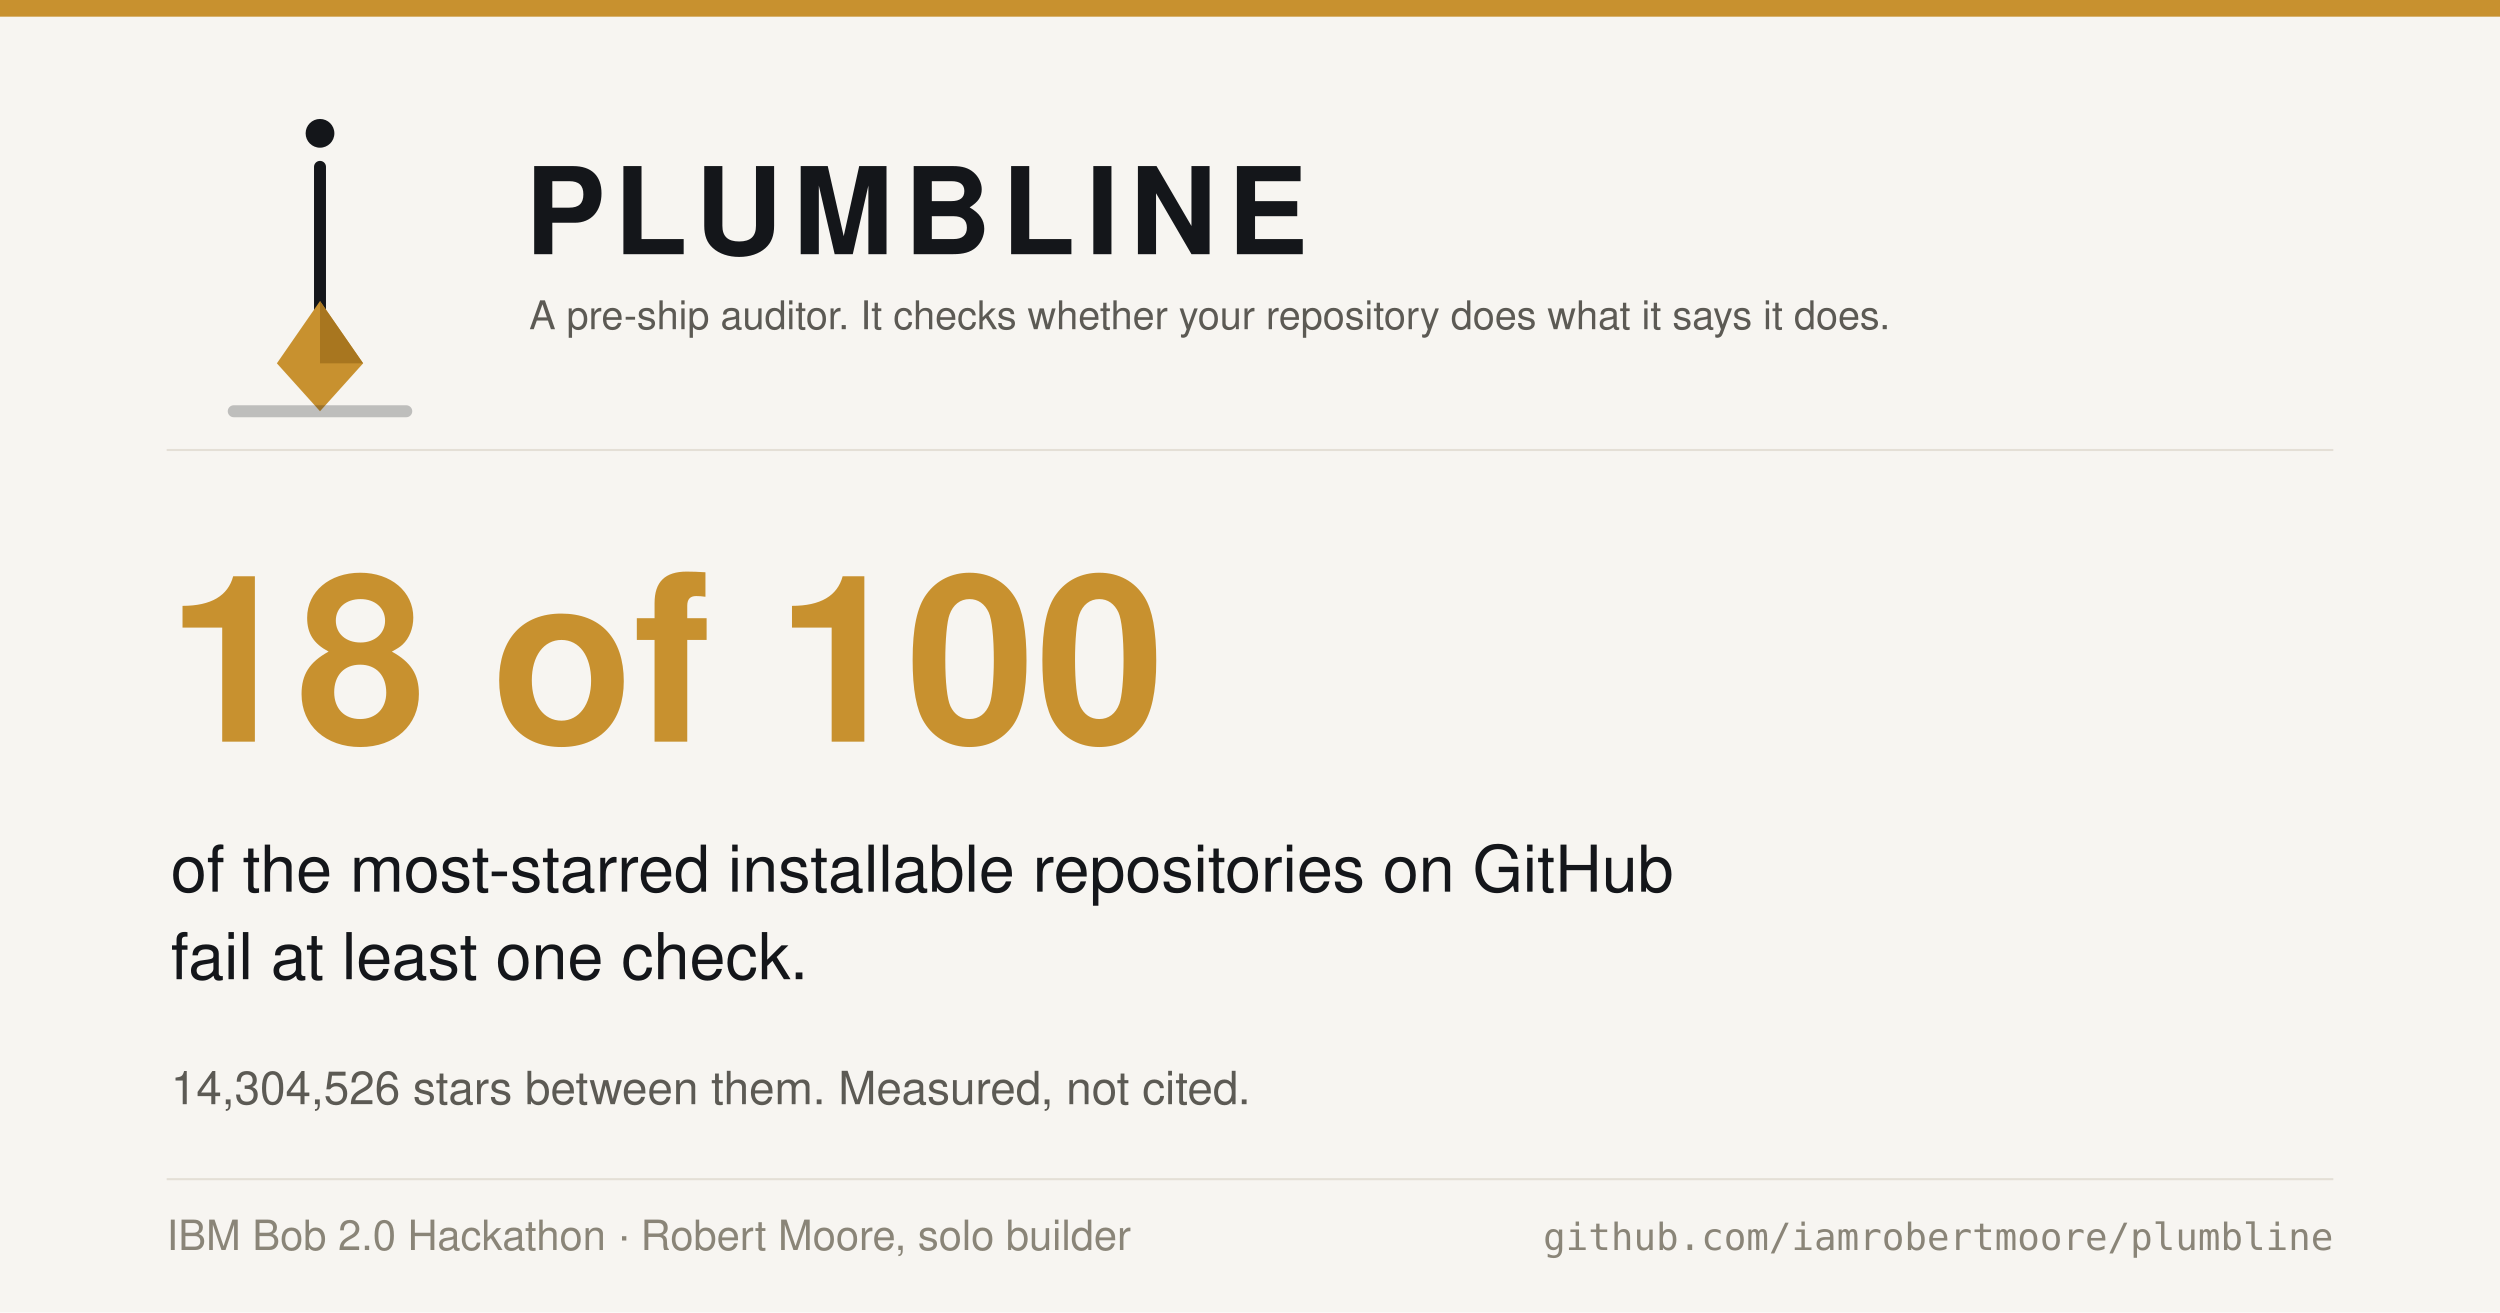
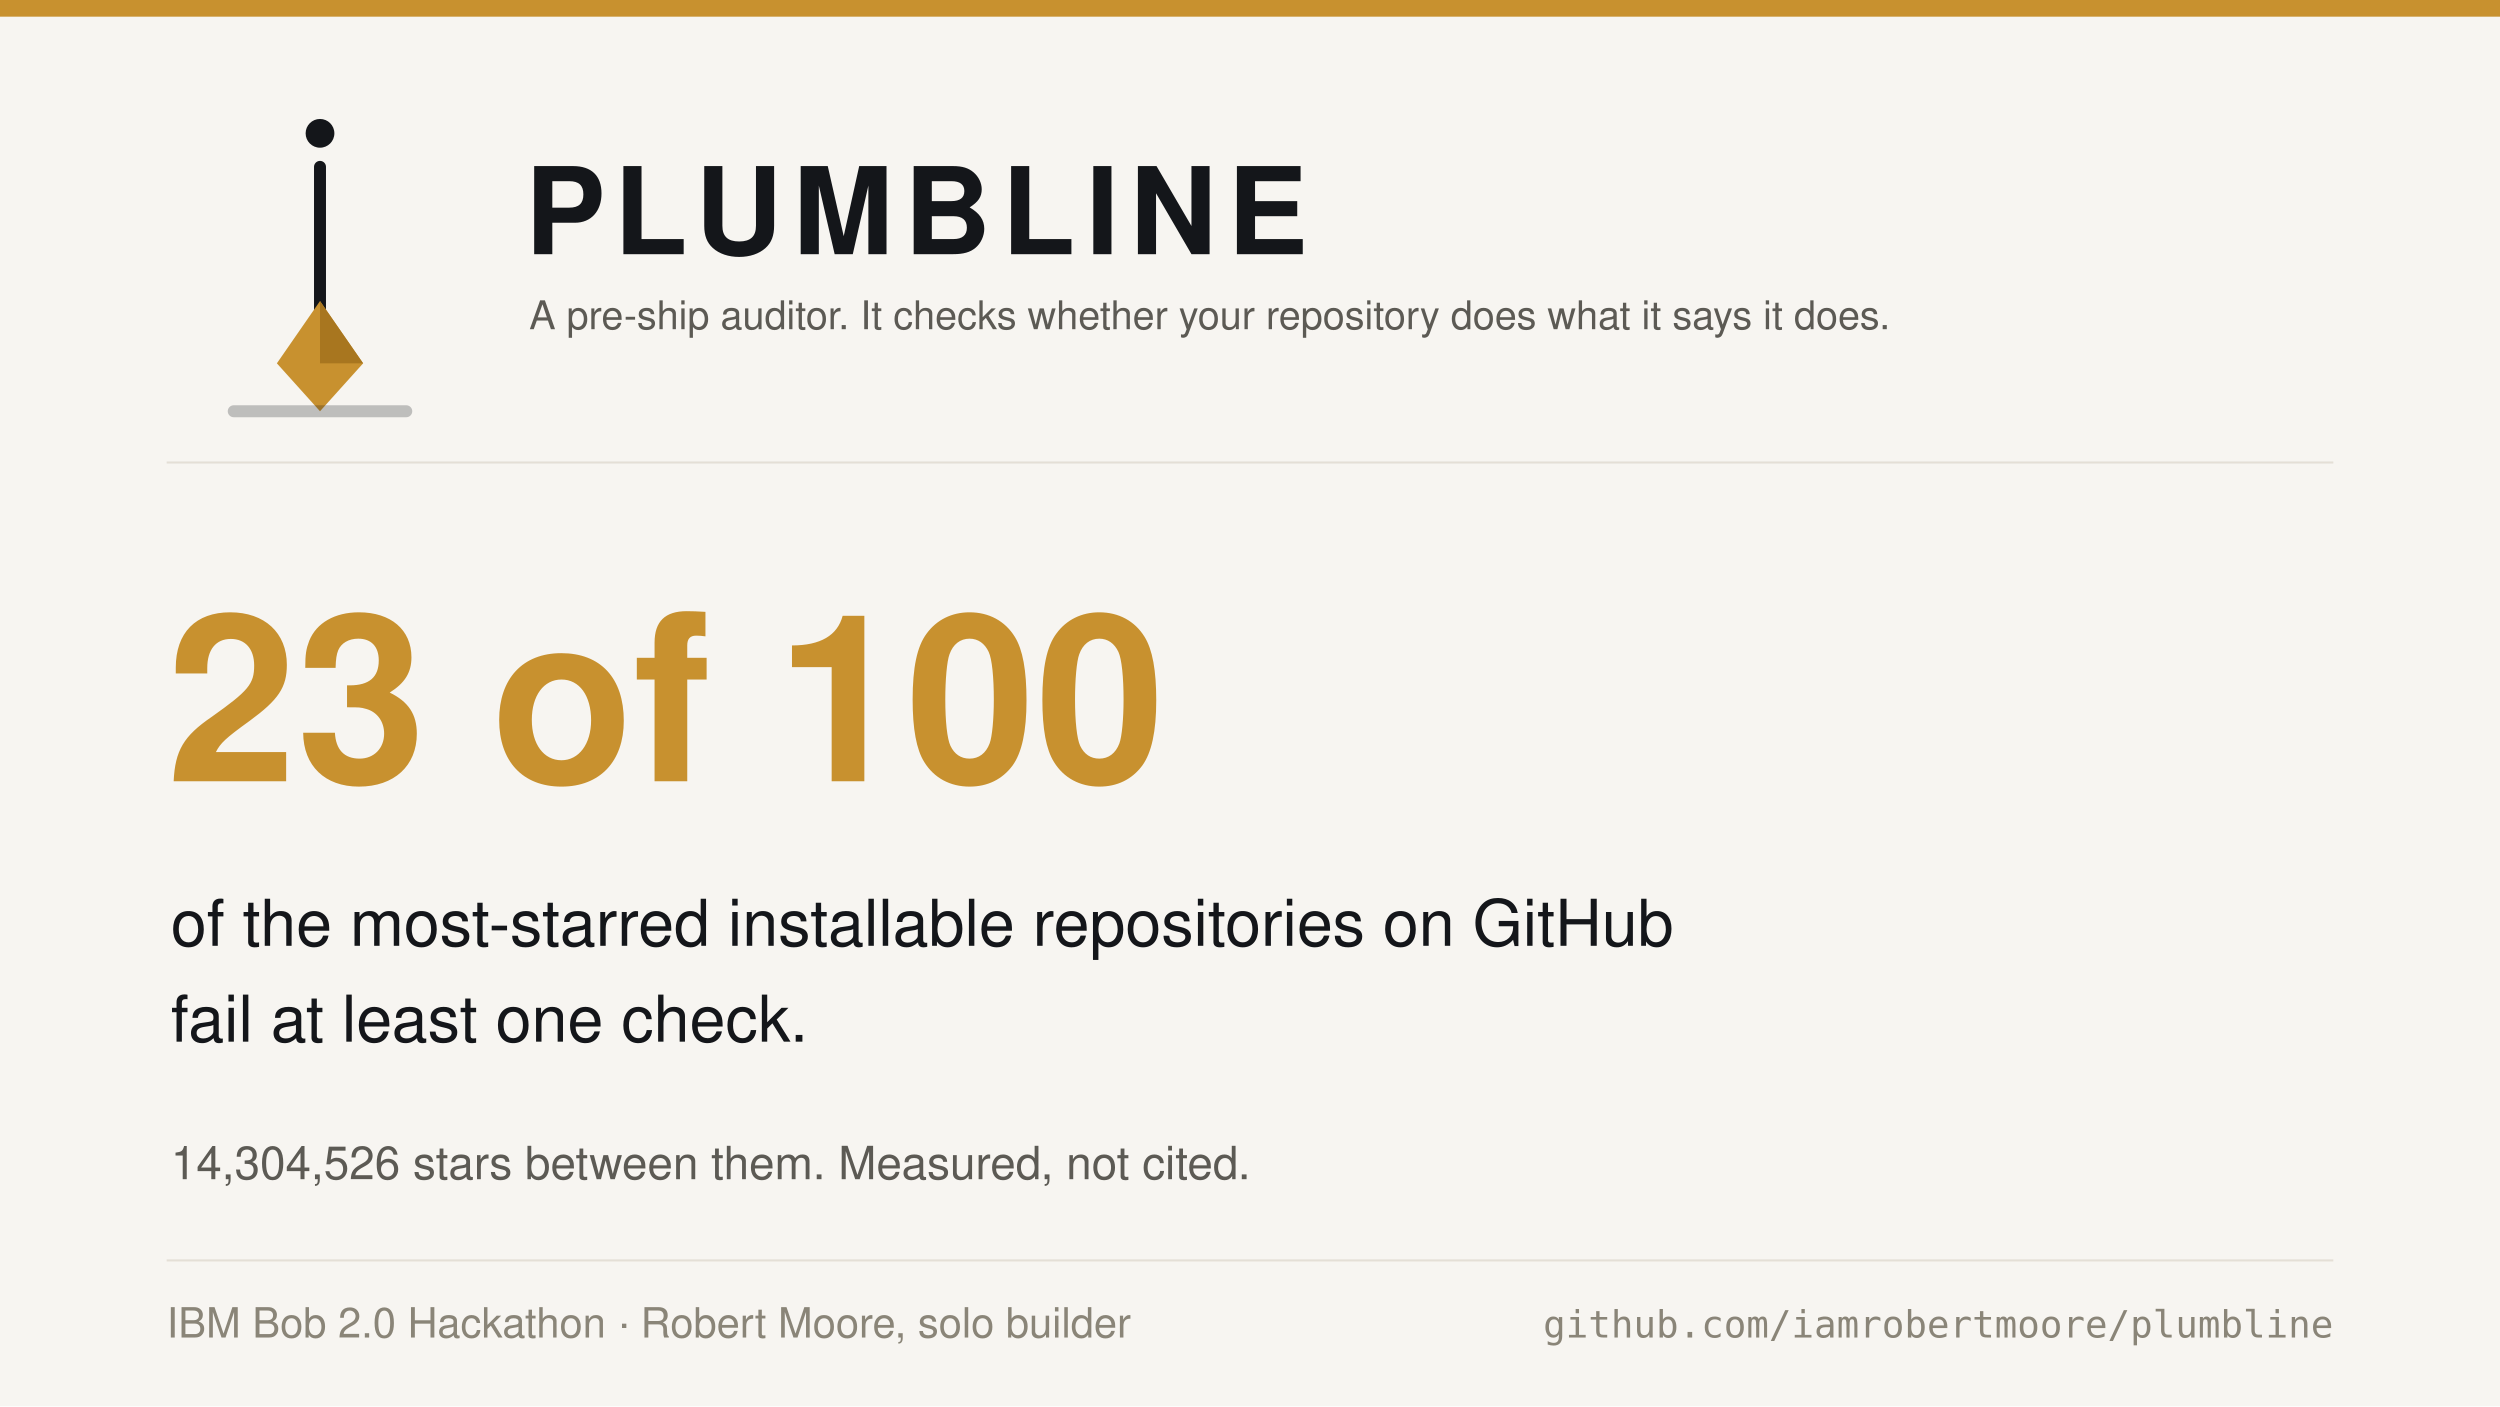
- <svg xmlns="http://www.w3.org/2000/svg" viewBox="0 0 1200 630" width="1200" height="630" role="img" aria-label="Plumbline. 18 of the 100 most-starred installable repositories on GitHub fail at least one check.">
+ <svg xmlns="http://www.w3.org/2000/svg" viewBox="0 0 1200 675" width="1200" height="675" role="img" aria-label="Plumbline. 23 of the 100 most-starred installable repositories on GitHub fail at least one check.">
  <defs>
    <style>
      .n { font-family: system-ui, -apple-system, "Segoe UI", Helvetica, Arial, sans-serif; }
      .m { font-family: ui-monospace, SFMono-Regular, Menlo, monospace; }
    </style>
  </defs>
-   <rect width="1200" height="630" fill="#F7F5F1" />
+   <rect width="1200" height="675" fill="#F7F5F1" />
  <rect x="0" y="0" width="1200" height="8" fill="#C8912F" />
  <g transform="translate(80,64) scale(2.3)">
    <line x1="32" y1="7" x2="32" y2="37" stroke="#14161A" stroke-width="2.5" stroke-linecap="round" />
    <circle cx="32" y="7" r="3" fill="#14161A" />
    <path d="M32 35 L41 48 L32 58 L23 48 Z" fill="#C8912F" />
    <path d="M32 35 L41 48 L32 48 Z" fill="#A8761F" />
    <line x1="14" y1="58" x2="50" y2="58" stroke="#14161A" stroke-width="2.5" stroke-linecap="round" opacity="0.25" />
  </g>
  <text class="n" x="252" y="122" font-size="58" font-weight="700" letter-spacing="5" fill="#14161A">PLUMBLINE</text>
  <text class="n" x="254" y="158" font-size="19" fill="#5C5A54">A pre-ship auditor. It checks whether your repository does what it says it does.</text>
-   <line x1="80" y1="216" x2="1120" y2="216" stroke="#E4DFD6" />
-   <text class="n" x="80" y="356" font-size="112" font-weight="700" fill="#C8912F">18 of 100</text>
-   <text class="n" x="82" y="428" font-size="31" fill="#14161A">of the most-starred installable repositories on GitHub</text>
-   <text class="n" x="82" y="470" font-size="31" fill="#14161A">fail at least one check.</text>
-   <text class="n" x="82" y="530" font-size="22" fill="#5C5A54">14,304,526 stars between them. Measured, not cited.</text>
-   <line x1="80" y1="566" x2="1120" y2="566" stroke="#E4DFD6" />
-   <text class="n" x="80" y="600" font-size="20" fill="#8A8578">IBM Bob 2.0 Hackathon · Robert Moore, solo builder</text>
-   <text class="m" x="1120" y="600" font-size="18" fill="#8A8578" text-anchor="end">github.com/iamrobertmoore/plumbline</text>
+   <line x1="80" y1="222" x2="1120" y2="222" stroke="#E4DFD6" />
+   <text class="n" x="80" y="375" font-size="112" font-weight="700" fill="#C8912F">23 of 100</text>
+   <text class="n" x="82" y="454" font-size="31" fill="#14161A">of the most-starred installable repositories on GitHub</text>
+   <text class="n" x="82" y="500" font-size="31" fill="#14161A">fail at least one check.</text>
+   <text class="n" x="82" y="566" font-size="22" fill="#5C5A54">14,304,526 stars between them. Measured, not cited.</text>
+   <line x1="80" y1="605" x2="1120" y2="605" stroke="#E4DFD6" />
+   <text class="n" x="80" y="642" font-size="20" fill="#8A8578">IBM Bob 2.0 Hackathon · Robert Moore, solo builder</text>
+   <text class="m" x="1120" y="642" font-size="18" fill="#8A8578" text-anchor="end">github.com/iamrobertmoore/plumbline</text>
</svg>
